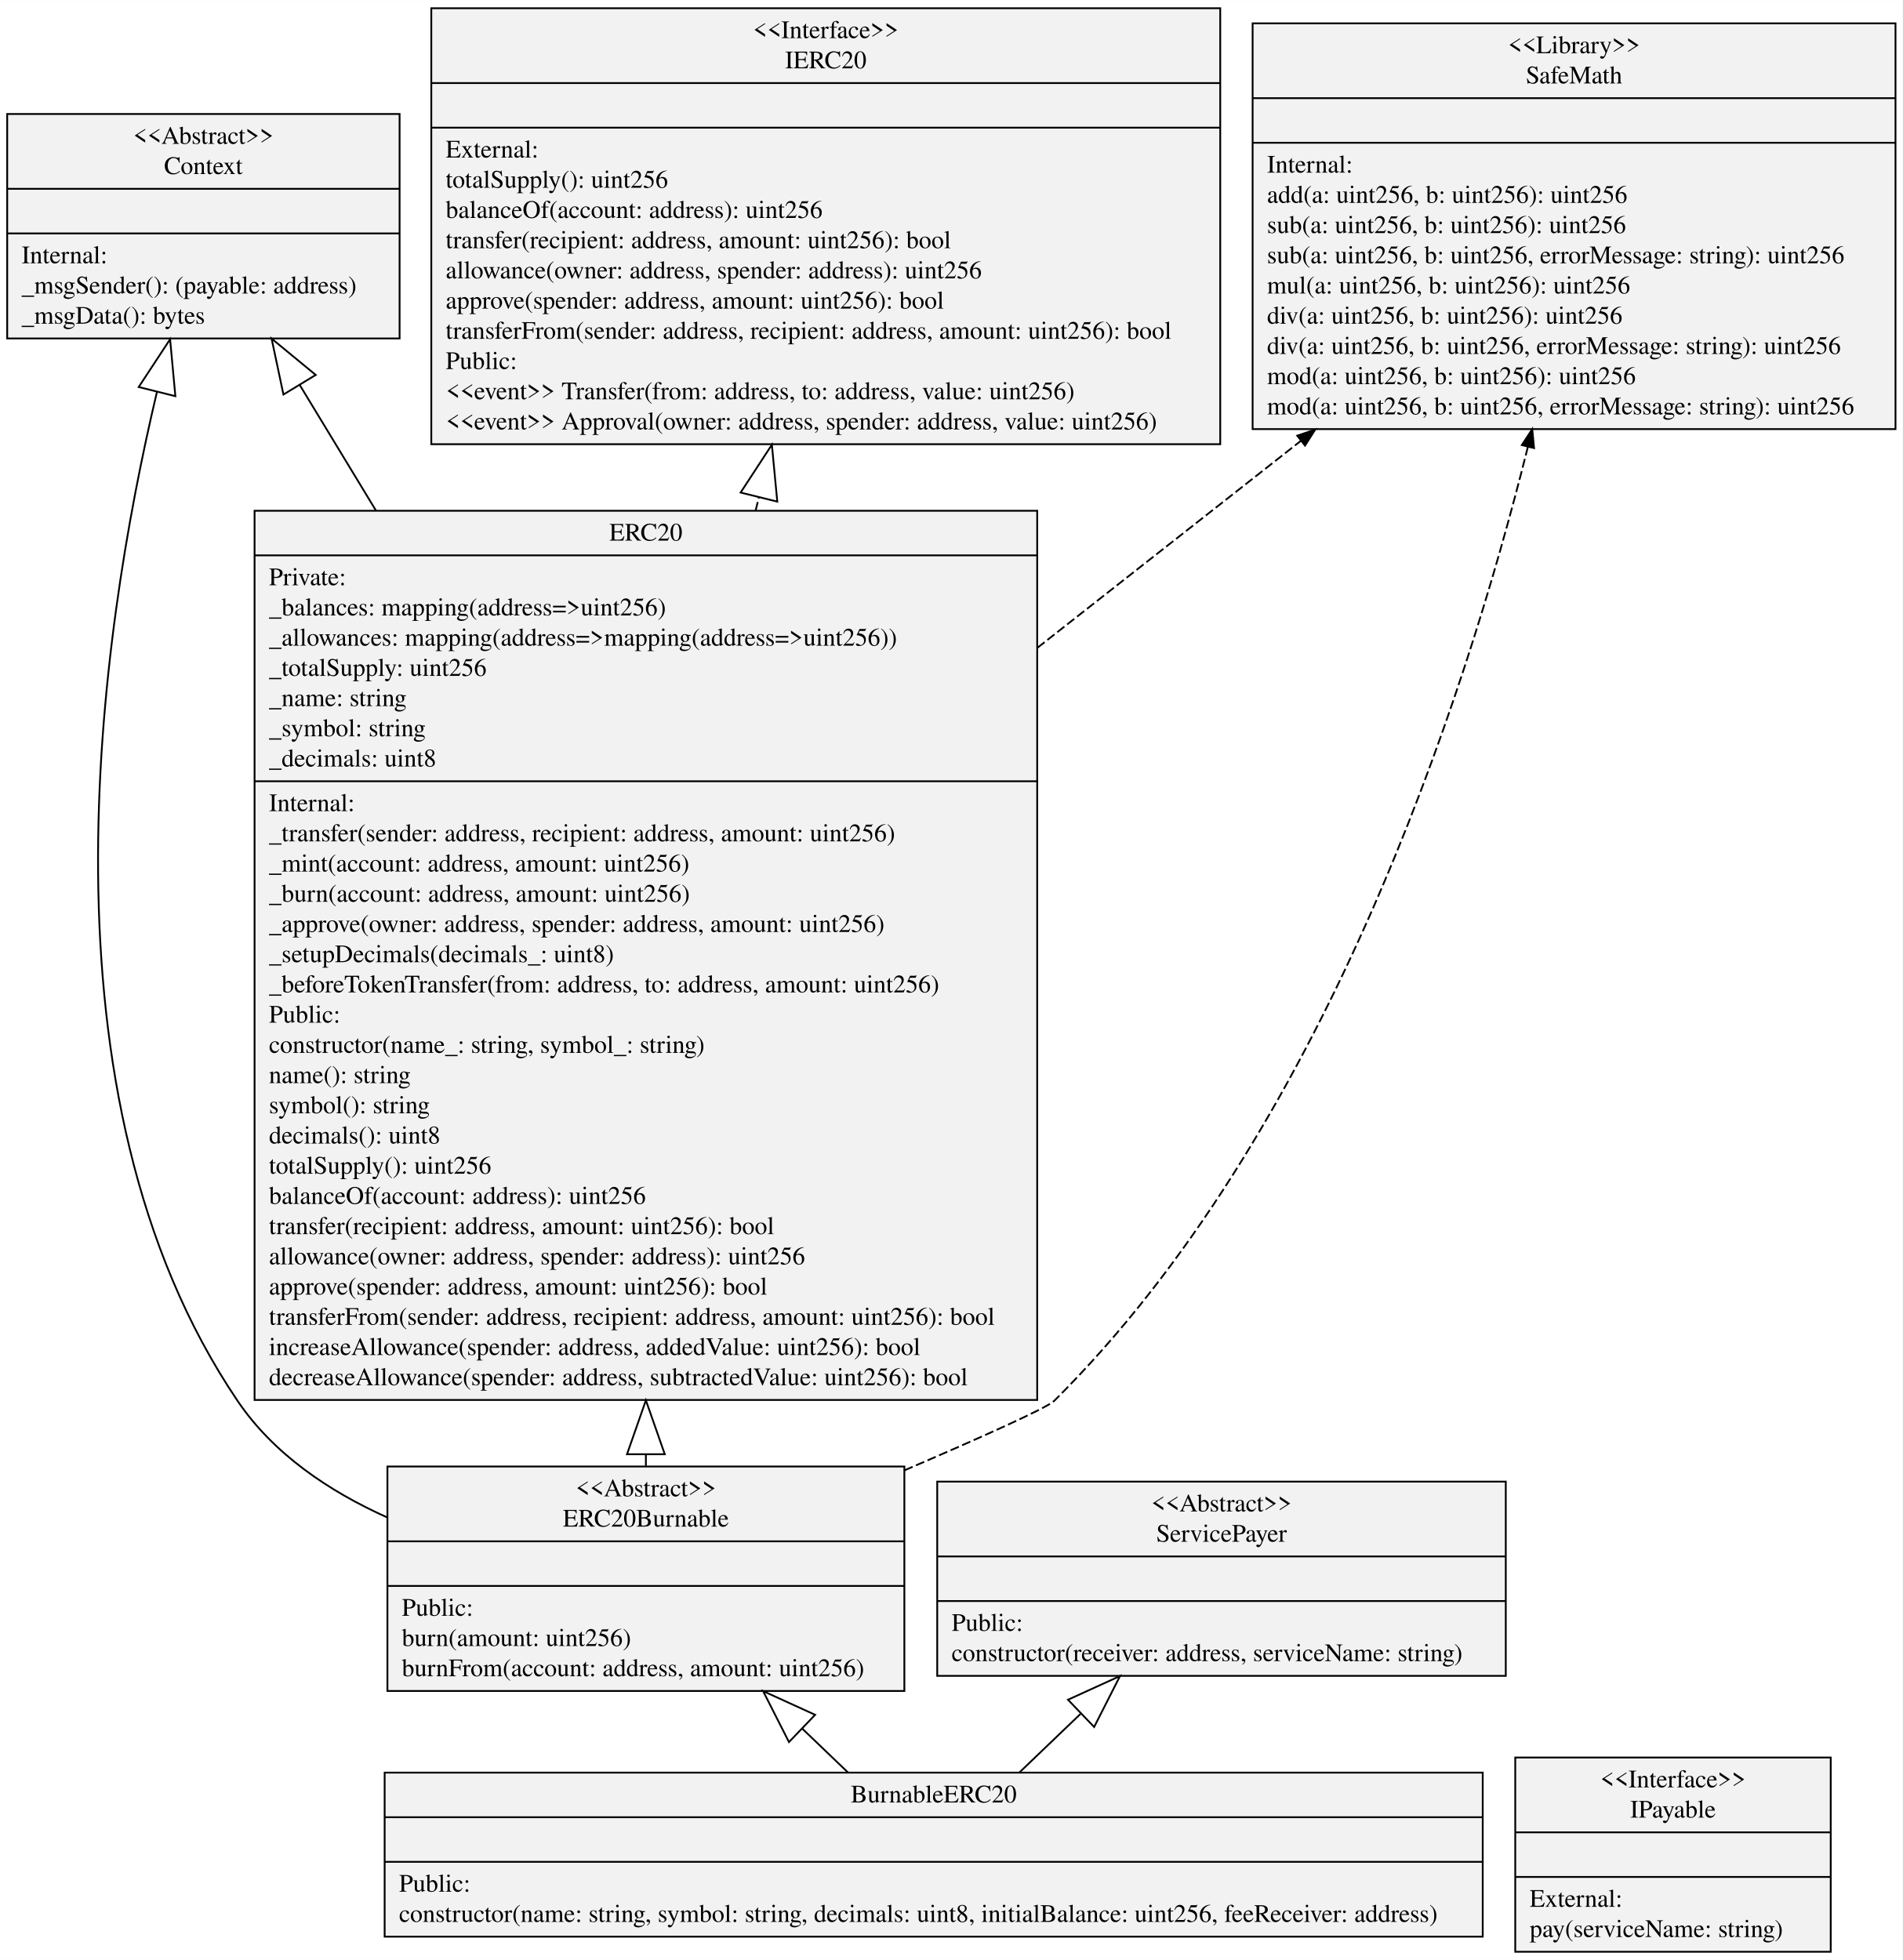
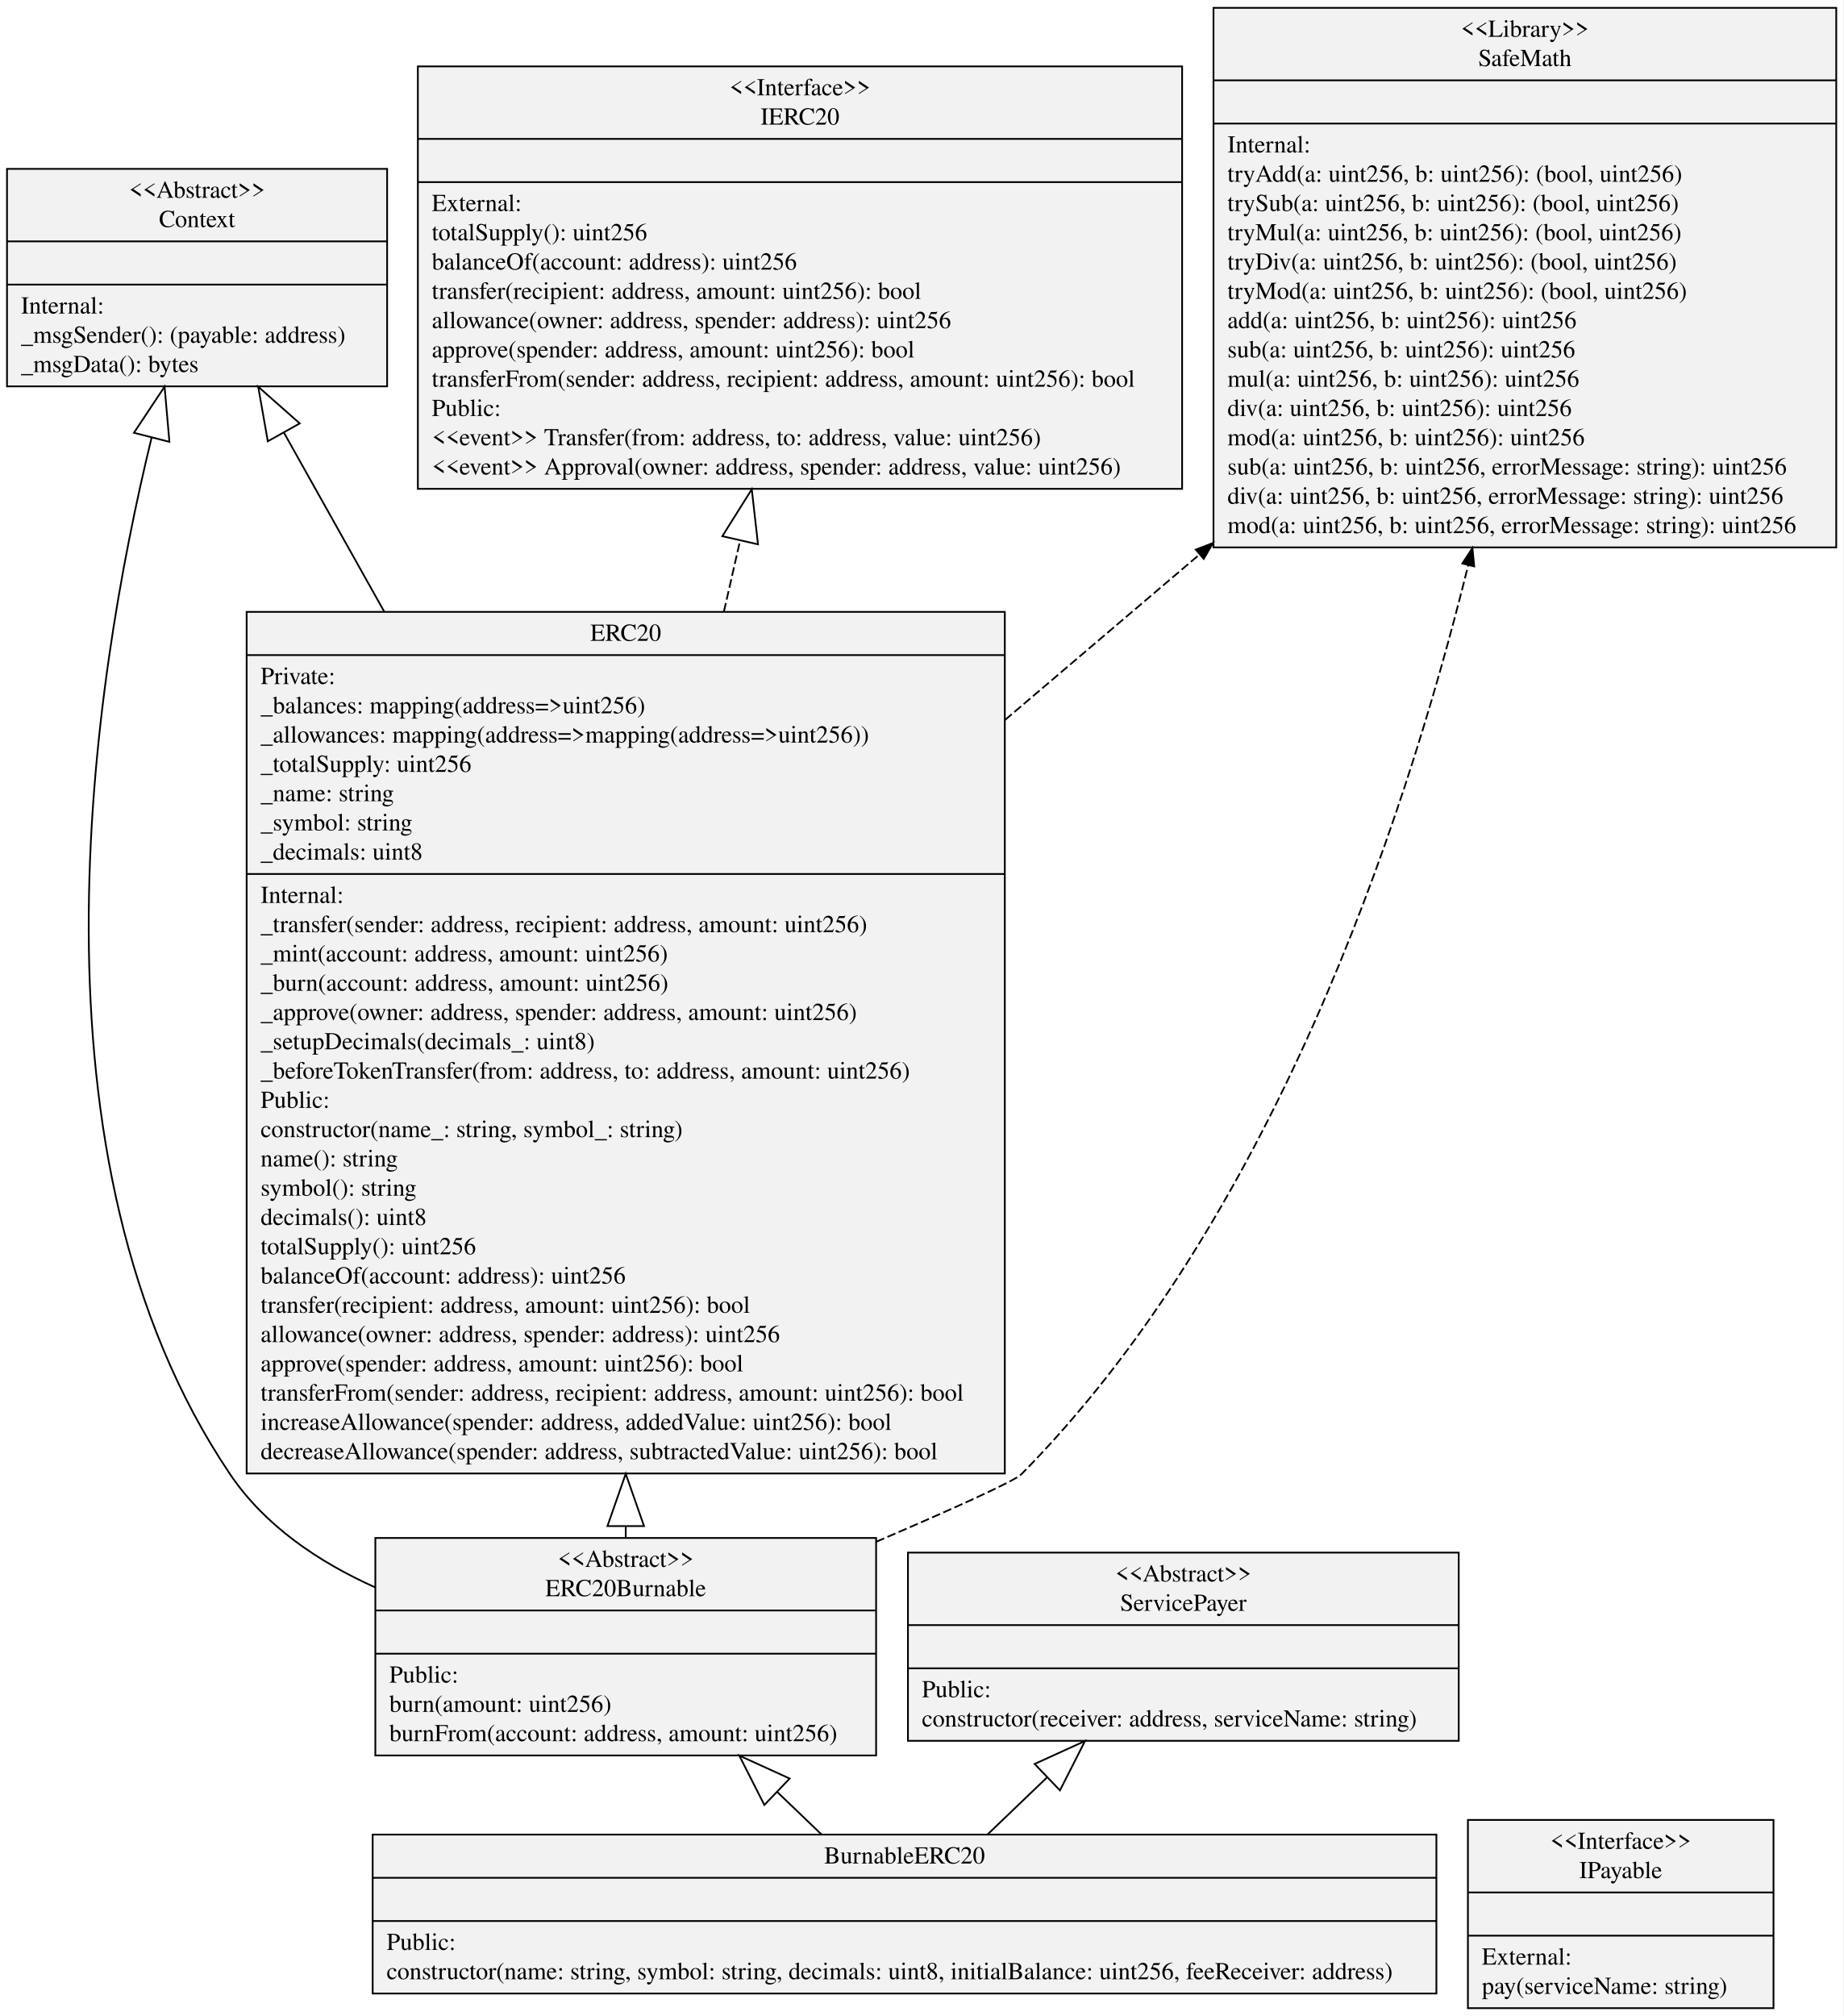
- <svg xmlns="http://www.w3.org/2000/svg" width="1058pt" height="1090pt" viewBox="0.00 0.00 1057.77 1089.60">
-   <g id="graph0" class="graph" transform="scale(1 1) rotate(0) translate(4 1085.6)">
-     <polygon fill="#ffffff" stroke="transparent" points="-4,4 -4,-1085.6 1053.769,-1085.6 1053.769,4 -4,4" />
+ <svg xmlns="http://www.w3.org/2000/svg" width="1058pt" height="1157pt" viewBox="0.00 0.00 1057.77 1156.80">
+   <g id="graph0" class="graph" transform="scale(1 1) rotate(0) translate(4 1152.8)">
+     <polygon fill="#ffffff" stroke="transparent" points="-4,4 -4,-1152.8 1053.769,-1152.8 1053.769,4 -4,4" />
    <g id="node1" class="node">
-       <polygon fill="#f2f2f2" stroke="#000000" points="0,-897.5 0,-1022.3 218.145,-1022.3 218.145,-897.5 0,-897.5" />
-       <text text-anchor="middle" x="109.072" y="-1005.7" font-family="Times,serif" font-size="14.00" fill="#000000">&lt;&lt;Abstract&gt;&gt;</text>
-       <text text-anchor="middle" x="109.072" y="-988.9" font-family="Times,serif" font-size="14.00" fill="#000000">Context</text>
-       <polyline fill="none" stroke="#000000" points="0,-980.7 218.145,-980.7 " />
-       <text text-anchor="middle" x="109.072" y="-964.1" font-family="Times,serif" font-size="14.00" fill="#000000"> </text>
-       <polyline fill="none" stroke="#000000" points="0,-955.9 218.145,-955.9 " />
-       <text text-anchor="start" x="8" y="-939.3" font-family="Times,serif" font-size="14.00" fill="#000000">Internal:</text>
-       <text text-anchor="start" x="8" y="-922.5" font-family="Times,serif" font-size="14.00" fill="#000000">    _msgSender(): (payable: address)</text>
-       <text text-anchor="start" x="8" y="-905.7" font-family="Times,serif" font-size="14.00" fill="#000000">    _msgData(): bytes</text>
+       <polygon fill="#f2f2f2" stroke="#000000" points="0,-931.1 0,-1055.9 218.145,-1055.9 218.145,-931.1 0,-931.1" />
+       <text text-anchor="middle" x="109.072" y="-1039.3" font-family="Times,serif" font-size="14.00" fill="#000000">&lt;&lt;Abstract&gt;&gt;</text>
+       <text text-anchor="middle" x="109.072" y="-1022.5" font-family="Times,serif" font-size="14.00" fill="#000000">Context</text>
+       <polyline fill="none" stroke="#000000" points="0,-1014.3 218.145,-1014.3 " />
+       <text text-anchor="middle" x="109.072" y="-997.7" font-family="Times,serif" font-size="14.00" fill="#000000"> </text>
+       <polyline fill="none" stroke="#000000" points="0,-989.5 218.145,-989.5 " />
+       <text text-anchor="start" x="8" y="-972.9" font-family="Times,serif" font-size="14.00" fill="#000000">Internal:</text>
+       <text text-anchor="start" x="8" y="-956.1" font-family="Times,serif" font-size="14.00" fill="#000000">    _msgSender(): (payable: address)</text>
+       <text text-anchor="start" x="8" y="-939.3" font-family="Times,serif" font-size="14.00" fill="#000000">    _msgData(): bytes</text>
    </g>
    <g id="node2" class="node">
-       <polygon fill="#f2f2f2" stroke="#000000" points="235.772,-838.7 235.772,-1081.1 674.372,-1081.1 674.372,-838.7 235.772,-838.7" />
-       <text text-anchor="middle" x="455.072" y="-1064.5" font-family="Times,serif" font-size="14.00" fill="#000000">&lt;&lt;Interface&gt;&gt;</text>
-       <text text-anchor="middle" x="455.072" y="-1047.7" font-family="Times,serif" font-size="14.00" fill="#000000">IERC20</text>
-       <polyline fill="none" stroke="#000000" points="235.772,-1039.5 674.372,-1039.5 " />
-       <text text-anchor="middle" x="455.072" y="-1022.9" font-family="Times,serif" font-size="14.00" fill="#000000"> </text>
-       <polyline fill="none" stroke="#000000" points="235.772,-1014.7 674.372,-1014.7 " />
-       <text text-anchor="start" x="243.772" y="-998.1" font-family="Times,serif" font-size="14.00" fill="#000000">External:</text>
-       <text text-anchor="start" x="243.772" y="-981.3" font-family="Times,serif" font-size="14.00" fill="#000000">     totalSupply(): uint256</text>
-       <text text-anchor="start" x="243.772" y="-964.5" font-family="Times,serif" font-size="14.00" fill="#000000">     balanceOf(account: address): uint256</text>
-       <text text-anchor="start" x="243.772" y="-947.7" font-family="Times,serif" font-size="14.00" fill="#000000">     transfer(recipient: address, amount: uint256): bool</text>
-       <text text-anchor="start" x="243.772" y="-930.9" font-family="Times,serif" font-size="14.00" fill="#000000">     allowance(owner: address, spender: address): uint256</text>
-       <text text-anchor="start" x="243.772" y="-914.1" font-family="Times,serif" font-size="14.00" fill="#000000">     approve(spender: address, amount: uint256): bool</text>
-       <text text-anchor="start" x="243.772" y="-897.3" font-family="Times,serif" font-size="14.00" fill="#000000">     transferFrom(sender: address, recipient: address, amount: uint256): bool</text>
-       <text text-anchor="start" x="243.772" y="-880.5" font-family="Times,serif" font-size="14.00" fill="#000000">Public:</text>
-       <text text-anchor="start" x="243.772" y="-863.7" font-family="Times,serif" font-size="14.00" fill="#000000">    &lt;&lt;event&gt;&gt; Transfer(from: address, to: address, value: uint256)</text>
-       <text text-anchor="start" x="243.772" y="-846.9" font-family="Times,serif" font-size="14.00" fill="#000000">    &lt;&lt;event&gt;&gt; Approval(owner: address, spender: address, value: uint256)</text>
+       <polygon fill="#f2f2f2" stroke="#000000" points="235.772,-872.3 235.772,-1114.7 674.372,-1114.7 674.372,-872.3 235.772,-872.3" />
+       <text text-anchor="middle" x="455.072" y="-1098.1" font-family="Times,serif" font-size="14.00" fill="#000000">&lt;&lt;Interface&gt;&gt;</text>
+       <text text-anchor="middle" x="455.072" y="-1081.3" font-family="Times,serif" font-size="14.00" fill="#000000">IERC20</text>
+       <polyline fill="none" stroke="#000000" points="235.772,-1073.1 674.372,-1073.1 " />
+       <text text-anchor="middle" x="455.072" y="-1056.5" font-family="Times,serif" font-size="14.00" fill="#000000"> </text>
+       <polyline fill="none" stroke="#000000" points="235.772,-1048.3 674.372,-1048.3 " />
+       <text text-anchor="start" x="243.772" y="-1031.7" font-family="Times,serif" font-size="14.00" fill="#000000">External:</text>
+       <text text-anchor="start" x="243.772" y="-1014.9" font-family="Times,serif" font-size="14.00" fill="#000000">     totalSupply(): uint256</text>
+       <text text-anchor="start" x="243.772" y="-998.1" font-family="Times,serif" font-size="14.00" fill="#000000">     balanceOf(account: address): uint256</text>
+       <text text-anchor="start" x="243.772" y="-981.3" font-family="Times,serif" font-size="14.00" fill="#000000">     transfer(recipient: address, amount: uint256): bool</text>
+       <text text-anchor="start" x="243.772" y="-964.5" font-family="Times,serif" font-size="14.00" fill="#000000">     allowance(owner: address, spender: address): uint256</text>
+       <text text-anchor="start" x="243.772" y="-947.7" font-family="Times,serif" font-size="14.00" fill="#000000">     approve(spender: address, amount: uint256): bool</text>
+       <text text-anchor="start" x="243.772" y="-930.9" font-family="Times,serif" font-size="14.00" fill="#000000">     transferFrom(sender: address, recipient: address, amount: uint256): bool</text>
+       <text text-anchor="start" x="243.772" y="-914.1" font-family="Times,serif" font-size="14.00" fill="#000000">Public:</text>
+       <text text-anchor="start" x="243.772" y="-897.3" font-family="Times,serif" font-size="14.00" fill="#000000">    &lt;&lt;event&gt;&gt; Transfer(from: address, to: address, value: uint256)</text>
+       <text text-anchor="start" x="243.772" y="-880.5" font-family="Times,serif" font-size="14.00" fill="#000000">    &lt;&lt;event&gt;&gt; Approval(owner: address, spender: address, value: uint256)</text>
    </g>
    <g id="node3" class="node">
-       <polygon fill="#f2f2f2" stroke="#000000" points="692.376,-847.1 692.376,-1072.7 1049.769,-1072.7 1049.769,-847.1 692.376,-847.1" />
-       <text text-anchor="middle" x="871.072" y="-1056.1" font-family="Times,serif" font-size="14.00" fill="#000000">&lt;&lt;Library&gt;&gt;</text>
-       <text text-anchor="middle" x="871.072" y="-1039.3" font-family="Times,serif" font-size="14.00" fill="#000000">SafeMath</text>
-       <polyline fill="none" stroke="#000000" points="692.376,-1031.1 1049.769,-1031.1 " />
-       <text text-anchor="middle" x="871.072" y="-1014.5" font-family="Times,serif" font-size="14.00" fill="#000000"> </text>
-       <polyline fill="none" stroke="#000000" points="692.376,-1006.3 1049.769,-1006.3 " />
-       <text text-anchor="start" x="700.376" y="-989.7" font-family="Times,serif" font-size="14.00" fill="#000000">Internal:</text>
-       <text text-anchor="start" x="700.376" y="-972.9" font-family="Times,serif" font-size="14.00" fill="#000000">    add(a: uint256, b: uint256): uint256</text>
-       <text text-anchor="start" x="700.376" y="-956.1" font-family="Times,serif" font-size="14.00" fill="#000000">    sub(a: uint256, b: uint256): uint256</text>
-       <text text-anchor="start" x="700.376" y="-939.3" font-family="Times,serif" font-size="14.00" fill="#000000">    sub(a: uint256, b: uint256, errorMessage: string): uint256</text>
-       <text text-anchor="start" x="700.376" y="-922.5" font-family="Times,serif" font-size="14.00" fill="#000000">    mul(a: uint256, b: uint256): uint256</text>
-       <text text-anchor="start" x="700.376" y="-905.7" font-family="Times,serif" font-size="14.00" fill="#000000">    div(a: uint256, b: uint256): uint256</text>
-       <text text-anchor="start" x="700.376" y="-888.9" font-family="Times,serif" font-size="14.00" fill="#000000">    div(a: uint256, b: uint256, errorMessage: string): uint256</text>
-       <text text-anchor="start" x="700.376" y="-872.1" font-family="Times,serif" font-size="14.00" fill="#000000">    mod(a: uint256, b: uint256): uint256</text>
-       <text text-anchor="start" x="700.376" y="-855.3" font-family="Times,serif" font-size="14.00" fill="#000000">    mod(a: uint256, b: uint256, errorMessage: string): uint256</text>
+       <polygon fill="#f2f2f2" stroke="#000000" points="692.376,-838.7 692.376,-1148.3 1049.769,-1148.3 1049.769,-838.7 692.376,-838.7" />
+       <text text-anchor="middle" x="871.072" y="-1131.7" font-family="Times,serif" font-size="14.00" fill="#000000">&lt;&lt;Library&gt;&gt;</text>
+       <text text-anchor="middle" x="871.072" y="-1114.9" font-family="Times,serif" font-size="14.00" fill="#000000">SafeMath</text>
+       <polyline fill="none" stroke="#000000" points="692.376,-1106.7 1049.769,-1106.7 " />
+       <text text-anchor="middle" x="871.072" y="-1090.1" font-family="Times,serif" font-size="14.00" fill="#000000"> </text>
+       <polyline fill="none" stroke="#000000" points="692.376,-1081.9 1049.769,-1081.9 " />
+       <text text-anchor="start" x="700.376" y="-1065.3" font-family="Times,serif" font-size="14.00" fill="#000000">Internal:</text>
+       <text text-anchor="start" x="700.376" y="-1048.5" font-family="Times,serif" font-size="14.00" fill="#000000">    tryAdd(a: uint256, b: uint256): (bool, uint256)</text>
+       <text text-anchor="start" x="700.376" y="-1031.7" font-family="Times,serif" font-size="14.00" fill="#000000">    trySub(a: uint256, b: uint256): (bool, uint256)</text>
+       <text text-anchor="start" x="700.376" y="-1014.9" font-family="Times,serif" font-size="14.00" fill="#000000">    tryMul(a: uint256, b: uint256): (bool, uint256)</text>
+       <text text-anchor="start" x="700.376" y="-998.1" font-family="Times,serif" font-size="14.00" fill="#000000">    tryDiv(a: uint256, b: uint256): (bool, uint256)</text>
+       <text text-anchor="start" x="700.376" y="-981.3" font-family="Times,serif" font-size="14.00" fill="#000000">    tryMod(a: uint256, b: uint256): (bool, uint256)</text>
+       <text text-anchor="start" x="700.376" y="-964.5" font-family="Times,serif" font-size="14.00" fill="#000000">    add(a: uint256, b: uint256): uint256</text>
+       <text text-anchor="start" x="700.376" y="-947.7" font-family="Times,serif" font-size="14.00" fill="#000000">    sub(a: uint256, b: uint256): uint256</text>
+       <text text-anchor="start" x="700.376" y="-930.9" font-family="Times,serif" font-size="14.00" fill="#000000">    mul(a: uint256, b: uint256): uint256</text>
+       <text text-anchor="start" x="700.376" y="-914.1" font-family="Times,serif" font-size="14.00" fill="#000000">    div(a: uint256, b: uint256): uint256</text>
+       <text text-anchor="start" x="700.376" y="-897.3" font-family="Times,serif" font-size="14.00" fill="#000000">    mod(a: uint256, b: uint256): uint256</text>
+       <text text-anchor="start" x="700.376" y="-880.5" font-family="Times,serif" font-size="14.00" fill="#000000">    sub(a: uint256, b: uint256, errorMessage: string): uint256</text>
+       <text text-anchor="start" x="700.376" y="-863.7" font-family="Times,serif" font-size="14.00" fill="#000000">    div(a: uint256, b: uint256, errorMessage: string): uint256</text>
+       <text text-anchor="start" x="700.376" y="-846.9" font-family="Times,serif" font-size="14.00" fill="#000000">    mod(a: uint256, b: uint256, errorMessage: string): uint256</text>
    </g>
    <g id="node4" class="node">
      <polygon fill="#f2f2f2" stroke="#000000" points="137.522,-307.3 137.522,-801.7 572.622,-801.7 572.622,-307.3 137.522,-307.3" />
      <text text-anchor="middle" x="355.072" y="-785.1" font-family="Times,serif" font-size="14.00" fill="#000000">ERC20</text>
      <polyline fill="none" stroke="#000000" points="137.522,-776.9 572.622,-776.9 " />
      <text text-anchor="start" x="145.522" y="-760.3" font-family="Times,serif" font-size="14.00" fill="#000000">Private:</text>
      <text text-anchor="start" x="145.522" y="-743.5" font-family="Times,serif" font-size="14.00" fill="#000000">   _balances: mapping(address=&gt;uint256)</text>
      <text text-anchor="start" x="145.522" y="-726.7" font-family="Times,serif" font-size="14.00" fill="#000000">   _allowances: mapping(address=&gt;mapping(address=&gt;uint256))</text>
      <text text-anchor="start" x="145.522" y="-709.9" font-family="Times,serif" font-size="14.00" fill="#000000">   _totalSupply: uint256</text>
      <text text-anchor="start" x="145.522" y="-693.1" font-family="Times,serif" font-size="14.00" fill="#000000">   _name: string</text>
      <text text-anchor="start" x="145.522" y="-676.3" font-family="Times,serif" font-size="14.00" fill="#000000">   _symbol: string</text>
      <text text-anchor="start" x="145.522" y="-659.5" font-family="Times,serif" font-size="14.00" fill="#000000">   _decimals: uint8</text>
      <polyline fill="none" stroke="#000000" points="137.522,-651.3 572.622,-651.3 " />
      <text text-anchor="start" x="145.522" y="-634.7" font-family="Times,serif" font-size="14.00" fill="#000000">Internal:</text>
      <text text-anchor="start" x="145.522" y="-617.9" font-family="Times,serif" font-size="14.00" fill="#000000">    _transfer(sender: address, recipient: address, amount: uint256)</text>
      <text text-anchor="start" x="145.522" y="-601.1" font-family="Times,serif" font-size="14.00" fill="#000000">    _mint(account: address, amount: uint256)</text>
      <text text-anchor="start" x="145.522" y="-584.3" font-family="Times,serif" font-size="14.00" fill="#000000">    _burn(account: address, amount: uint256)</text>
      <text text-anchor="start" x="145.522" y="-567.5" font-family="Times,serif" font-size="14.00" fill="#000000">    _approve(owner: address, spender: address, amount: uint256)</text>
      <text text-anchor="start" x="145.522" y="-550.7" font-family="Times,serif" font-size="14.00" fill="#000000">    _setupDecimals(decimals_: uint8)</text>
      <text text-anchor="start" x="145.522" y="-533.9" font-family="Times,serif" font-size="14.00" fill="#000000">    _beforeTokenTransfer(from: address, to: address, amount: uint256)</text>
      <text text-anchor="start" x="145.522" y="-517.1" font-family="Times,serif" font-size="14.00" fill="#000000">Public:</text>
      <text text-anchor="start" x="145.522" y="-500.3" font-family="Times,serif" font-size="14.00" fill="#000000">    constructor(name_: string, symbol_: string)</text>
      <text text-anchor="start" x="145.522" y="-483.5" font-family="Times,serif" font-size="14.00" fill="#000000">    name(): string</text>
      <text text-anchor="start" x="145.522" y="-466.7" font-family="Times,serif" font-size="14.00" fill="#000000">    symbol(): string</text>
      <text text-anchor="start" x="145.522" y="-449.9" font-family="Times,serif" font-size="14.00" fill="#000000">    decimals(): uint8</text>
      <text text-anchor="start" x="145.522" y="-433.1" font-family="Times,serif" font-size="14.00" fill="#000000">    totalSupply(): uint256</text>
      <text text-anchor="start" x="145.522" y="-416.3" font-family="Times,serif" font-size="14.00" fill="#000000">    balanceOf(account: address): uint256</text>
      <text text-anchor="start" x="145.522" y="-399.5" font-family="Times,serif" font-size="14.00" fill="#000000">    transfer(recipient: address, amount: uint256): bool</text>
      <text text-anchor="start" x="145.522" y="-382.7" font-family="Times,serif" font-size="14.00" fill="#000000">    allowance(owner: address, spender: address): uint256</text>
      <text text-anchor="start" x="145.522" y="-365.9" font-family="Times,serif" font-size="14.00" fill="#000000">    approve(spender: address, amount: uint256): bool</text>
      <text text-anchor="start" x="145.522" y="-349.1" font-family="Times,serif" font-size="14.00" fill="#000000">    transferFrom(sender: address, recipient: address, amount: uint256): bool</text>
      <text text-anchor="start" x="145.522" y="-332.3" font-family="Times,serif" font-size="14.00" fill="#000000">    increaseAllowance(spender: address, addedValue: uint256): bool</text>
      <text text-anchor="start" x="145.522" y="-315.5" font-family="Times,serif" font-size="14.00" fill="#000000">    decreaseAllowance(spender: address, subtractedValue: uint256): bool</text>
    </g>
    <g id="edge1" class="edge">
-       <path fill="none" stroke="#000000" d="M205.063,-801.711C190.073,-826.413 175.646,-850.188 162.733,-871.468" />
-       <polygon fill="none" stroke="#000000" points="153.572,-866.325 146.986,-897.42 171.526,-877.219 153.572,-866.325" />
+       <path fill="none" stroke="#000000" d="M216.435,-801.906C195.883,-838.582 175.923,-874.201 158.901,-904.578" />
+       <polygon fill="none" stroke="#000000" points="149.667,-899.578 144.161,-930.882 167.987,-909.843 149.667,-899.578" />
    </g>
    <g id="edge2" class="edge">
-       <path fill="none" stroke="#000000" stroke-dasharray="5,2" d="M416.052,-801.711C416.656,-804.161 417.258,-806.602 417.858,-809.033" />
-       <polygon fill="none" stroke="#000000" points="407.729,-811.815 425.109,-838.428 428.118,-806.786 407.729,-811.815" />
+       <path fill="none" stroke="#000000" stroke-dasharray="5,2" d="M411.429,-801.906C414.579,-815.732 417.694,-829.409 420.724,-842.711" />
+       <polygon fill="none" stroke="#000000" points="410.505,-845.124 427.406,-872.043 430.98,-840.46 410.505,-845.124" />
    </g>
    <g id="edge3" class="edge">
-       <path fill="none" stroke="#000000" stroke-dasharray="5,2" d="M572.781,-725.545C622.087,-764.282 673.406,-804.601 719.293,-840.654" />
-       <polygon fill="#000000" stroke="#000000" points="717.176,-843.441 727.201,-846.866 721.5,-837.936 717.176,-843.441" />
+       <path fill="none" stroke="#000000" stroke-dasharray="5,2" d="M572.781,-739.721C609.912,-771.312 648.185,-803.873 684.42,-834.701" />
+       <polygon fill="#000000" stroke="#000000" points="682.236,-837.438 692.12,-841.252 686.772,-832.106 682.236,-837.438" />
    </g>
    <g id="node5" class="node">
      <polygon fill="#f2f2f2" stroke="#000000" points="211.379,-145.5 211.379,-270.3 498.766,-270.3 498.766,-145.5 211.379,-145.5" />
      <text text-anchor="middle" x="355.072" y="-253.7" font-family="Times,serif" font-size="14.00" fill="#000000">&lt;&lt;Abstract&gt;&gt;</text>
      <text text-anchor="middle" x="355.072" y="-236.9" font-family="Times,serif" font-size="14.00" fill="#000000">ERC20Burnable</text>
      <polyline fill="none" stroke="#000000" points="211.379,-228.7 498.766,-228.7 " />
      <text text-anchor="middle" x="355.072" y="-212.1" font-family="Times,serif" font-size="14.00" fill="#000000"> </text>
      <polyline fill="none" stroke="#000000" points="211.379,-203.9 498.766,-203.9 " />
      <text text-anchor="start" x="219.379" y="-187.3" font-family="Times,serif" font-size="14.00" fill="#000000">Public:</text>
      <text text-anchor="start" x="219.379" y="-170.5" font-family="Times,serif" font-size="14.00" fill="#000000">    burn(amount: uint256)</text>
      <text text-anchor="start" x="219.379" y="-153.7" font-family="Times,serif" font-size="14.00" fill="#000000">    burnFrom(account: address, amount: uint256)</text>
    </g>
    <g id="edge4" class="edge">
-       <path fill="none" stroke="#000000" d="M211.269,-241.989C178.758,-256.579 147.996,-277.331 128.072,-306.8 13.283,-476.584 51.059,-732.026 83.226,-867.646" />
-       <polygon fill="none" stroke="#000000" points="73.115,-870.495 90.566,-897.06 93.49,-865.41 73.115,-870.495" />
+       <path fill="none" stroke="#000000" d="M211.24,-241.97C178.729,-256.56 147.975,-277.317 128.072,-306.8 6.042,-487.572 48.662,-760.5 82.967,-901.67" />
+       <polygon fill="none" stroke="#000000" points="72.842,-904.457 90.425,-930.936 93.192,-899.272 72.842,-904.457" />
    </g>
    <g id="edge6" class="edge">
-       <path fill="none" stroke="#000000" stroke-dasharray="5,2" d="M498.775,-268.15C541.54,-286.531 578.195,-302.945 582.072,-306.8 731.088,-454.966 809.462,-693.197 845.417,-837.301" />
-       <polygon fill="#000000" stroke="#000000" points="842.037,-838.212 847.829,-847.083 848.833,-836.536 842.037,-838.212" />
+       <path fill="none" stroke="#000000" stroke-dasharray="5,2" d="M498.813,-268.111C541.582,-286.488 578.231,-302.91 582.072,-306.8 724.367,-450.889 800.707,-675.576 838.543,-828.386" />
+       <polygon fill="#000000" stroke="#000000" points="835.203,-829.464 840.98,-838.346 842.003,-827.801 835.203,-829.464" />
    </g>
    <g id="edge5" class="edge">
      <path fill="none" stroke="#000000" d="M355.072,-270.667C355.072,-272.77 355.072,-274.91 355.072,-277.086" />
      <polygon fill="none" stroke="#000000" points="344.572,-277.119 355.072,-307.119 365.572,-277.119 344.572,-277.119" />
    </g>
    <g id="node6" class="node">
      <polygon fill="#f2f2f2" stroke="#000000" points="838.383,-.5 838.383,-108.5 1013.762,-108.5 1013.762,-.5 838.383,-.5" />
      <text text-anchor="middle" x="926.072" y="-91.9" font-family="Times,serif" font-size="14.00" fill="#000000">&lt;&lt;Interface&gt;&gt;</text>
      <text text-anchor="middle" x="926.072" y="-75.1" font-family="Times,serif" font-size="14.00" fill="#000000">IPayable</text>
      <polyline fill="none" stroke="#000000" points="838.383,-66.9 1013.762,-66.9 " />
      <text text-anchor="middle" x="926.072" y="-50.3" font-family="Times,serif" font-size="14.00" fill="#000000"> </text>
      <polyline fill="none" stroke="#000000" points="838.383,-42.1 1013.762,-42.1 " />
      <text text-anchor="start" x="846.383" y="-25.5" font-family="Times,serif" font-size="14.00" fill="#000000">External:</text>
      <text text-anchor="start" x="846.383" y="-8.7" font-family="Times,serif" font-size="14.00" fill="#000000">     pay(serviceName: string)</text>
    </g>
    <g id="node7" class="node">
      <polygon fill="#f2f2f2" stroke="#000000" points="517.032,-153.9 517.032,-261.9 833.112,-261.9 833.112,-153.9 517.032,-153.9" />
      <text text-anchor="middle" x="675.072" y="-245.3" font-family="Times,serif" font-size="14.00" fill="#000000">&lt;&lt;Abstract&gt;&gt;</text>
      <text text-anchor="middle" x="675.072" y="-228.5" font-family="Times,serif" font-size="14.00" fill="#000000">ServicePayer</text>
      <polyline fill="none" stroke="#000000" points="517.032,-220.3 833.112,-220.3 " />
      <text text-anchor="middle" x="675.072" y="-203.7" font-family="Times,serif" font-size="14.00" fill="#000000"> </text>
      <polyline fill="none" stroke="#000000" points="517.032,-195.5 833.112,-195.5 " />
      <text text-anchor="start" x="525.032" y="-178.9" font-family="Times,serif" font-size="14.00" fill="#000000">Public:</text>
      <text text-anchor="start" x="525.032" y="-162.1" font-family="Times,serif" font-size="14.00" fill="#000000">    constructor(receiver: address, serviceName: string)</text>
    </g>
    <g id="node8" class="node">
      <polygon fill="#f2f2f2" stroke="#000000" points="209.843,-8.9 209.843,-100.1 820.302,-100.1 820.302,-8.9 209.843,-8.9" />
      <text text-anchor="middle" x="515.072" y="-83.5" font-family="Times,serif" font-size="14.00" fill="#000000">BurnableERC20</text>
      <polyline fill="none" stroke="#000000" points="209.843,-75.3 820.302,-75.3 " />
      <text text-anchor="middle" x="515.072" y="-58.7" font-family="Times,serif" font-size="14.00" fill="#000000"> </text>
      <polyline fill="none" stroke="#000000" points="209.843,-50.5 820.302,-50.5 " />
      <text text-anchor="start" x="217.843" y="-33.9" font-family="Times,serif" font-size="14.00" fill="#000000">Public:</text>
      <text text-anchor="start" x="217.843" y="-17.1" font-family="Times,serif" font-size="14.00" fill="#000000">    constructor(name: string, symbol: string, decimals: uint8, initialBalance: uint256, feeReceiver: address)</text>
    </g>
    <g id="edge7" class="edge">
      <path fill="none" stroke="#000000" d="M467.5,-100.11C459.39,-107.886 450.744,-116.175 441.987,-124.571" />
      <polygon fill="none" stroke="#000000" points="434.619,-117.088 420.231,-145.429 449.152,-132.247 434.619,-117.088" />
    </g>
    <g id="edge8" class="edge">
      <path fill="none" stroke="#000000" d="M562.644,-100.11C573.366,-110.389 585.023,-121.565 596.636,-132.699" />
      <polygon fill="none" stroke="#000000" points="589.734,-140.628 618.656,-153.811 604.268,-125.47 589.734,-140.628" />
    </g>
  </g>
</svg>
